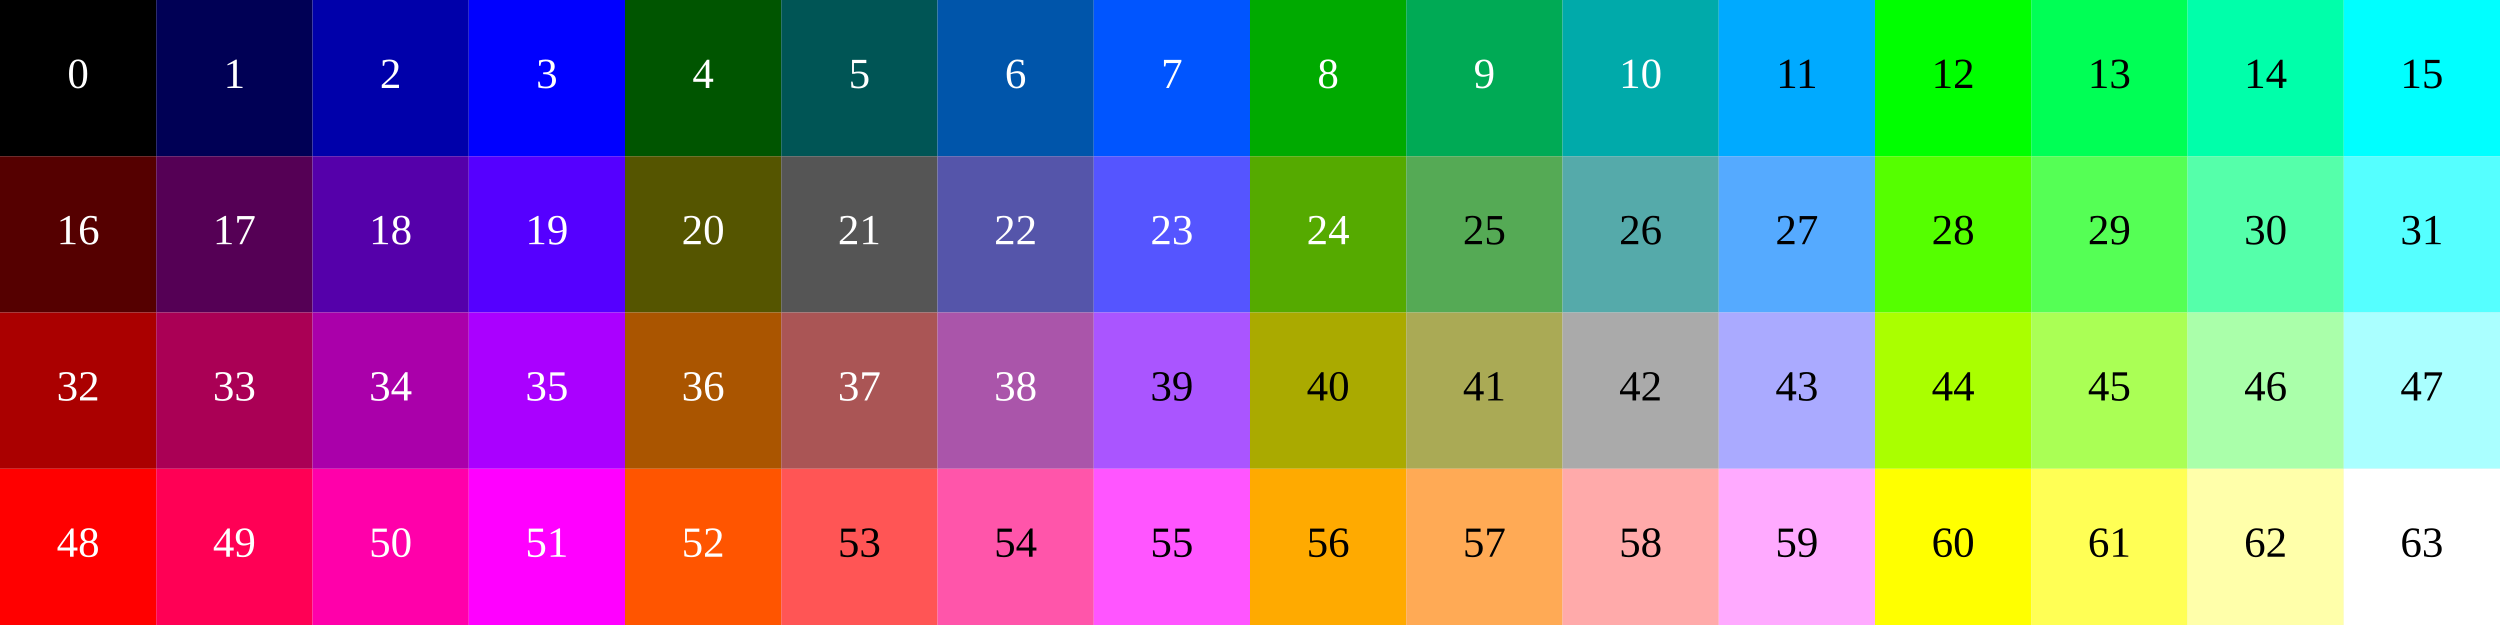
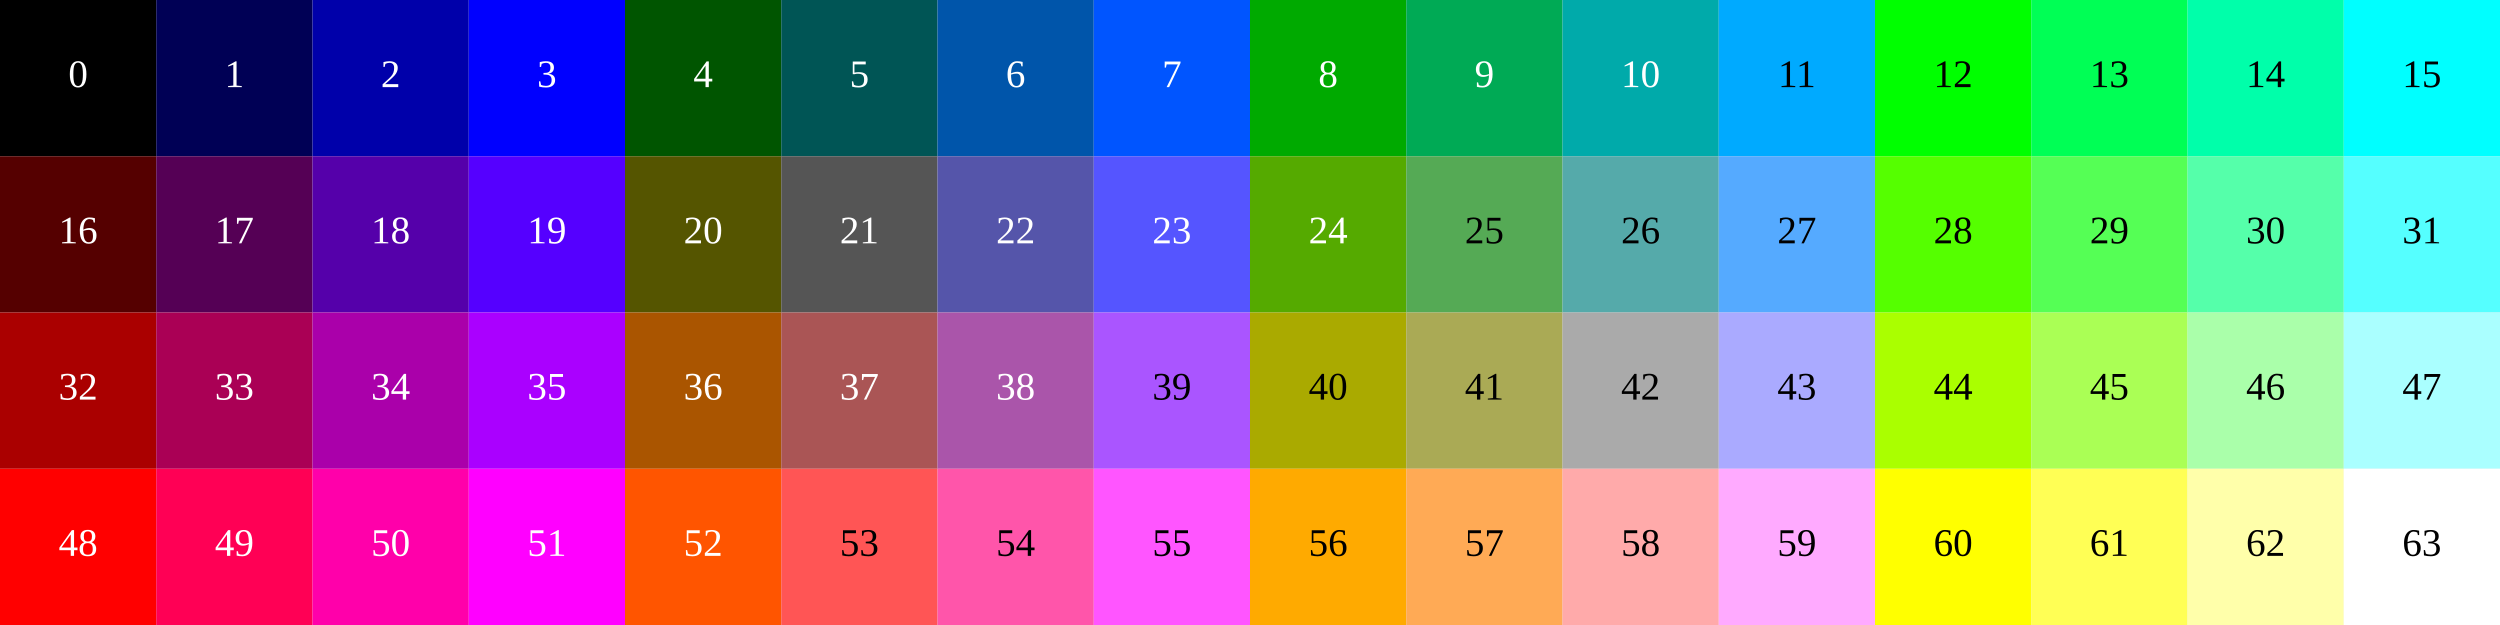
- <svg xmlns="http://www.w3.org/2000/svg" width="640" height="160">
-   <rect x="0" y="0" width="40" height="40" fill="rgb(0, 0, 0)" />
-   <text x="20" y="20" fill="#ffffff" font-size="11" text-anchor="middle" dominant-baseline="middle">0</text>
-   <rect x="40" y="0" width="40" height="40" fill="rgb(0, 0, 85)" />
-   <text x="60" y="20" fill="#ffffff" font-size="11" text-anchor="middle" dominant-baseline="middle">1</text>
-   <rect x="80" y="0" width="40" height="40" fill="rgb(0, 0, 170)" />
-   <text x="100" y="20" fill="#ffffff" font-size="11" text-anchor="middle" dominant-baseline="middle">2</text>
-   <rect x="120" y="0" width="40" height="40" fill="rgb(0, 0, 255)" />
-   <text x="140" y="20" fill="#ffffff" font-size="11" text-anchor="middle" dominant-baseline="middle">3</text>
-   <rect x="160" y="0" width="40" height="40" fill="rgb(0, 85, 0)" />
-   <text x="180" y="20" fill="#ffffff" font-size="11" text-anchor="middle" dominant-baseline="middle">4</text>
-   <rect x="200" y="0" width="40" height="40" fill="rgb(0, 85, 85)" />
-   <text x="220" y="20" fill="#ffffff" font-size="11" text-anchor="middle" dominant-baseline="middle">5</text>
-   <rect x="240" y="0" width="40" height="40" fill="rgb(0, 85, 170)" />
-   <text x="260" y="20" fill="#ffffff" font-size="11" text-anchor="middle" dominant-baseline="middle">6</text>
-   <rect x="280" y="0" width="40" height="40" fill="rgb(0, 85, 255)" />
-   <text x="300" y="20" fill="#ffffff" font-size="11" text-anchor="middle" dominant-baseline="middle">7</text>
-   <rect x="320" y="0" width="40" height="40" fill="rgb(0, 170, 0)" />
-   <text x="340" y="20" fill="#ffffff" font-size="11" text-anchor="middle" dominant-baseline="middle">8</text>
-   <rect x="360" y="0" width="40" height="40" fill="rgb(0, 170, 85)" />
-   <text x="380" y="20" fill="#ffffff" font-size="11" text-anchor="middle" dominant-baseline="middle">9</text>
-   <rect x="400" y="0" width="40" height="40" fill="rgb(0, 170, 170)" />
-   <text x="420" y="20" fill="#ffffff" font-size="11" text-anchor="middle" dominant-baseline="middle">10</text>
-   <rect x="440" y="0" width="40" height="40" fill="rgb(0, 170, 255)" />
-   <text x="460" y="20" fill="#000000" font-size="11" text-anchor="middle" dominant-baseline="middle">11</text>
-   <rect x="480" y="0" width="40" height="40" fill="rgb(0, 255, 0)" />
-   <text x="500" y="20" fill="#000000" font-size="11" text-anchor="middle" dominant-baseline="middle">12</text>
-   <rect x="520" y="0" width="40" height="40" fill="rgb(0, 255, 85)" />
-   <text x="540" y="20" fill="#000000" font-size="11" text-anchor="middle" dominant-baseline="middle">13</text>
-   <rect x="560" y="0" width="40" height="40" fill="rgb(0, 255, 170)" />
-   <text x="580" y="20" fill="#000000" font-size="11" text-anchor="middle" dominant-baseline="middle">14</text>
-   <rect x="600" y="0" width="40" height="40" fill="rgb(0, 255, 255)" />
-   <text x="620" y="20" fill="#000000" font-size="11" text-anchor="middle" dominant-baseline="middle">15</text>
-   <rect x="0" y="40" width="40" height="40" fill="rgb(85, 0, 0)" />
-   <text x="20" y="60" fill="#ffffff" font-size="11" text-anchor="middle" dominant-baseline="middle">16</text>
-   <rect x="40" y="40" width="40" height="40" fill="rgb(85, 0, 85)" />
-   <text x="60" y="60" fill="#ffffff" font-size="11" text-anchor="middle" dominant-baseline="middle">17</text>
-   <rect x="80" y="40" width="40" height="40" fill="rgb(85, 0, 170)" />
-   <text x="100" y="60" fill="#ffffff" font-size="11" text-anchor="middle" dominant-baseline="middle">18</text>
-   <rect x="120" y="40" width="40" height="40" fill="rgb(85, 0, 255)" />
-   <text x="140" y="60" fill="#ffffff" font-size="11" text-anchor="middle" dominant-baseline="middle">19</text>
-   <rect x="160" y="40" width="40" height="40" fill="rgb(85, 85, 0)" />
-   <text x="180" y="60" fill="#ffffff" font-size="11" text-anchor="middle" dominant-baseline="middle">20</text>
-   <rect x="200" y="40" width="40" height="40" fill="rgb(85, 85, 85)" />
-   <text x="220" y="60" fill="#ffffff" font-size="11" text-anchor="middle" dominant-baseline="middle">21</text>
-   <rect x="240" y="40" width="40" height="40" fill="rgb(85, 85, 170)" />
-   <text x="260" y="60" fill="#ffffff" font-size="11" text-anchor="middle" dominant-baseline="middle">22</text>
-   <rect x="280" y="40" width="40" height="40" fill="rgb(85, 85, 255)" />
-   <text x="300" y="60" fill="#ffffff" font-size="11" text-anchor="middle" dominant-baseline="middle">23</text>
-   <rect x="320" y="40" width="40" height="40" fill="rgb(85, 170, 0)" />
-   <text x="340" y="60" fill="#ffffff" font-size="11" text-anchor="middle" dominant-baseline="middle">24</text>
-   <rect x="360" y="40" width="40" height="40" fill="rgb(85, 170, 85)" />
-   <text x="380" y="60" fill="#000000" font-size="11" text-anchor="middle" dominant-baseline="middle">25</text>
-   <rect x="400" y="40" width="40" height="40" fill="rgb(85, 170, 170)" />
-   <text x="420" y="60" fill="#000000" font-size="11" text-anchor="middle" dominant-baseline="middle">26</text>
-   <rect x="440" y="40" width="40" height="40" fill="rgb(85, 170, 255)" />
-   <text x="460" y="60" fill="#000000" font-size="11" text-anchor="middle" dominant-baseline="middle">27</text>
-   <rect x="480" y="40" width="40" height="40" fill="rgb(85, 255, 0)" />
-   <text x="500" y="60" fill="#000000" font-size="11" text-anchor="middle" dominant-baseline="middle">28</text>
-   <rect x="520" y="40" width="40" height="40" fill="rgb(85, 255, 85)" />
-   <text x="540" y="60" fill="#000000" font-size="11" text-anchor="middle" dominant-baseline="middle">29</text>
-   <rect x="560" y="40" width="40" height="40" fill="rgb(85, 255, 170)" />
-   <text x="580" y="60" fill="#000000" font-size="11" text-anchor="middle" dominant-baseline="middle">30</text>
-   <rect x="600" y="40" width="40" height="40" fill="rgb(85, 255, 255)" />
-   <text x="620" y="60" fill="#000000" font-size="11" text-anchor="middle" dominant-baseline="middle">31</text>
-   <rect x="0" y="80" width="40" height="40" fill="rgb(170, 0, 0)" />
-   <text x="20" y="100" fill="#ffffff" font-size="11" text-anchor="middle" dominant-baseline="middle">32</text>
-   <rect x="40" y="80" width="40" height="40" fill="rgb(170, 0, 85)" />
-   <text x="60" y="100" fill="#ffffff" font-size="11" text-anchor="middle" dominant-baseline="middle">33</text>
-   <rect x="80" y="80" width="40" height="40" fill="rgb(170, 0, 170)" />
-   <text x="100" y="100" fill="#ffffff" font-size="11" text-anchor="middle" dominant-baseline="middle">34</text>
-   <rect x="120" y="80" width="40" height="40" fill="rgb(170, 0, 255)" />
-   <text x="140" y="100" fill="#ffffff" font-size="11" text-anchor="middle" dominant-baseline="middle">35</text>
-   <rect x="160" y="80" width="40" height="40" fill="rgb(170, 85, 0)" />
-   <text x="180" y="100" fill="#ffffff" font-size="11" text-anchor="middle" dominant-baseline="middle">36</text>
-   <rect x="200" y="80" width="40" height="40" fill="rgb(170, 85, 85)" />
-   <text x="220" y="100" fill="#ffffff" font-size="11" text-anchor="middle" dominant-baseline="middle">37</text>
-   <rect x="240" y="80" width="40" height="40" fill="rgb(170, 85, 170)" />
-   <text x="260" y="100" fill="#ffffff" font-size="11" text-anchor="middle" dominant-baseline="middle">38</text>
-   <rect x="280" y="80" width="40" height="40" fill="rgb(170, 85, 255)" />
-   <text x="300" y="100" fill="#000000" font-size="11" text-anchor="middle" dominant-baseline="middle">39</text>
-   <rect x="320" y="80" width="40" height="40" fill="rgb(170, 170, 0)" />
-   <text x="340" y="100" fill="#000000" font-size="11" text-anchor="middle" dominant-baseline="middle">40</text>
-   <rect x="360" y="80" width="40" height="40" fill="rgb(170, 170, 85)" />
-   <text x="380" y="100" fill="#000000" font-size="11" text-anchor="middle" dominant-baseline="middle">41</text>
-   <rect x="400" y="80" width="40" height="40" fill="rgb(170, 170, 170)" />
-   <text x="420" y="100" fill="#000000" font-size="11" text-anchor="middle" dominant-baseline="middle">42</text>
-   <rect x="440" y="80" width="40" height="40" fill="rgb(170, 170, 255)" />
-   <text x="460" y="100" fill="#000000" font-size="11" text-anchor="middle" dominant-baseline="middle">43</text>
-   <rect x="480" y="80" width="40" height="40" fill="rgb(170, 255, 0)" />
-   <text x="500" y="100" fill="#000000" font-size="11" text-anchor="middle" dominant-baseline="middle">44</text>
-   <rect x="520" y="80" width="40" height="40" fill="rgb(170, 255, 85)" />
-   <text x="540" y="100" fill="#000000" font-size="11" text-anchor="middle" dominant-baseline="middle">45</text>
-   <rect x="560" y="80" width="40" height="40" fill="rgb(170, 255, 170)" />
-   <text x="580" y="100" fill="#000000" font-size="11" text-anchor="middle" dominant-baseline="middle">46</text>
-   <rect x="600" y="80" width="40" height="40" fill="rgb(170, 255, 255)" />
-   <text x="620" y="100" fill="#000000" font-size="11" text-anchor="middle" dominant-baseline="middle">47</text>
-   <rect x="0" y="120" width="40" height="40" fill="rgb(255, 0, 0)" />
-   <text x="20" y="140" fill="#ffffff" font-size="11" text-anchor="middle" dominant-baseline="middle">48</text>
-   <rect x="40" y="120" width="40" height="40" fill="rgb(255, 0, 85)" />
-   <text x="60" y="140" fill="#ffffff" font-size="11" text-anchor="middle" dominant-baseline="middle">49</text>
-   <rect x="80" y="120" width="40" height="40" fill="rgb(255, 0, 170)" />
-   <text x="100" y="140" fill="#ffffff" font-size="11" text-anchor="middle" dominant-baseline="middle">50</text>
-   <rect x="120" y="120" width="40" height="40" fill="rgb(255, 0, 255)" />
-   <text x="140" y="140" fill="#ffffff" font-size="11" text-anchor="middle" dominant-baseline="middle">51</text>
-   <rect x="160" y="120" width="40" height="40" fill="rgb(255, 85, 0)" />
-   <text x="180" y="140" fill="#ffffff" font-size="11" text-anchor="middle" dominant-baseline="middle">52</text>
-   <rect x="200" y="120" width="40" height="40" fill="rgb(255, 85, 85)" />
-   <text x="220" y="140" fill="#000000" font-size="11" text-anchor="middle" dominant-baseline="middle">53</text>
-   <rect x="240" y="120" width="40" height="40" fill="rgb(255, 85, 170)" />
-   <text x="260" y="140" fill="#000000" font-size="11" text-anchor="middle" dominant-baseline="middle">54</text>
-   <rect x="280" y="120" width="40" height="40" fill="rgb(255, 85, 255)" />
-   <text x="300" y="140" fill="#000000" font-size="11" text-anchor="middle" dominant-baseline="middle">55</text>
-   <rect x="320" y="120" width="40" height="40" fill="rgb(255, 170, 0)" />
-   <text x="340" y="140" fill="#000000" font-size="11" text-anchor="middle" dominant-baseline="middle">56</text>
-   <rect x="360" y="120" width="40" height="40" fill="rgb(255, 170, 85)" />
-   <text x="380" y="140" fill="#000000" font-size="11" text-anchor="middle" dominant-baseline="middle">57</text>
-   <rect x="400" y="120" width="40" height="40" fill="rgb(255, 170, 170)" />
-   <text x="420" y="140" fill="#000000" font-size="11" text-anchor="middle" dominant-baseline="middle">58</text>
-   <rect x="440" y="120" width="40" height="40" fill="rgb(255, 170, 255)" />
-   <text x="460" y="140" fill="#000000" font-size="11" text-anchor="middle" dominant-baseline="middle">59</text>
-   <rect x="480" y="120" width="40" height="40" fill="rgb(255, 255, 0)" />
-   <text x="500" y="140" fill="#000000" font-size="11" text-anchor="middle" dominant-baseline="middle">60</text>
-   <rect x="520" y="120" width="40" height="40" fill="rgb(255, 255, 85)" />
-   <text x="540" y="140" fill="#000000" font-size="11" text-anchor="middle" dominant-baseline="middle">61</text>
-   <rect x="560" y="120" width="40" height="40" fill="rgb(255, 255, 170)" />
-   <text x="580" y="140" fill="#000000" font-size="11" text-anchor="middle" dominant-baseline="middle">62</text>
-   <rect x="600" y="120" width="40" height="40" fill="rgb(255, 255, 255)" />
-   <text x="620" y="140" fill="#000000" font-size="11" text-anchor="middle" dominant-baseline="middle">63</text>
+ <svg xmlns="http://www.w3.org/2000/svg" width="768" height="192">
+   <rect x="0" y="0" width="48" height="48" fill="rgb(0, 0, 0)" />
+   <text x="24" y="24" fill="#ffffff" font-size="12" text-anchor="middle" dominant-baseline="middle">0</text>
+   <rect x="48" y="0" width="48" height="48" fill="rgb(0, 0, 85)" />
+   <text x="72" y="24" fill="#ffffff" font-size="12" text-anchor="middle" dominant-baseline="middle">1</text>
+   <rect x="96" y="0" width="48" height="48" fill="rgb(0, 0, 170)" />
+   <text x="120" y="24" fill="#ffffff" font-size="12" text-anchor="middle" dominant-baseline="middle">2</text>
+   <rect x="144" y="0" width="48" height="48" fill="rgb(0, 0, 255)" />
+   <text x="168" y="24" fill="#ffffff" font-size="12" text-anchor="middle" dominant-baseline="middle">3</text>
+   <rect x="192" y="0" width="48" height="48" fill="rgb(0, 85, 0)" />
+   <text x="216" y="24" fill="#ffffff" font-size="12" text-anchor="middle" dominant-baseline="middle">4</text>
+   <rect x="240" y="0" width="48" height="48" fill="rgb(0, 85, 85)" />
+   <text x="264" y="24" fill="#ffffff" font-size="12" text-anchor="middle" dominant-baseline="middle">5</text>
+   <rect x="288" y="0" width="48" height="48" fill="rgb(0, 85, 170)" />
+   <text x="312" y="24" fill="#ffffff" font-size="12" text-anchor="middle" dominant-baseline="middle">6</text>
+   <rect x="336" y="0" width="48" height="48" fill="rgb(0, 85, 255)" />
+   <text x="360" y="24" fill="#ffffff" font-size="12" text-anchor="middle" dominant-baseline="middle">7</text>
+   <rect x="384" y="0" width="48" height="48" fill="rgb(0, 170, 0)" />
+   <text x="408" y="24" fill="#ffffff" font-size="12" text-anchor="middle" dominant-baseline="middle">8</text>
+   <rect x="432" y="0" width="48" height="48" fill="rgb(0, 170, 85)" />
+   <text x="456" y="24" fill="#ffffff" font-size="12" text-anchor="middle" dominant-baseline="middle">9</text>
+   <rect x="480" y="0" width="48" height="48" fill="rgb(0, 170, 170)" />
+   <text x="504" y="24" fill="#ffffff" font-size="12" text-anchor="middle" dominant-baseline="middle">10</text>
+   <rect x="528" y="0" width="48" height="48" fill="rgb(0, 170, 255)" />
+   <text x="552" y="24" fill="#000000" font-size="12" text-anchor="middle" dominant-baseline="middle">11</text>
+   <rect x="576" y="0" width="48" height="48" fill="rgb(0, 255, 0)" />
+   <text x="600" y="24" fill="#000000" font-size="12" text-anchor="middle" dominant-baseline="middle">12</text>
+   <rect x="624" y="0" width="48" height="48" fill="rgb(0, 255, 85)" />
+   <text x="648" y="24" fill="#000000" font-size="12" text-anchor="middle" dominant-baseline="middle">13</text>
+   <rect x="672" y="0" width="48" height="48" fill="rgb(0, 255, 170)" />
+   <text x="696" y="24" fill="#000000" font-size="12" text-anchor="middle" dominant-baseline="middle">14</text>
+   <rect x="720" y="0" width="48" height="48" fill="rgb(0, 255, 255)" />
+   <text x="744" y="24" fill="#000000" font-size="12" text-anchor="middle" dominant-baseline="middle">15</text>
+   <rect x="0" y="48" width="48" height="48" fill="rgb(85, 0, 0)" />
+   <text x="24" y="72" fill="#ffffff" font-size="12" text-anchor="middle" dominant-baseline="middle">16</text>
+   <rect x="48" y="48" width="48" height="48" fill="rgb(85, 0, 85)" />
+   <text x="72" y="72" fill="#ffffff" font-size="12" text-anchor="middle" dominant-baseline="middle">17</text>
+   <rect x="96" y="48" width="48" height="48" fill="rgb(85, 0, 170)" />
+   <text x="120" y="72" fill="#ffffff" font-size="12" text-anchor="middle" dominant-baseline="middle">18</text>
+   <rect x="144" y="48" width="48" height="48" fill="rgb(85, 0, 255)" />
+   <text x="168" y="72" fill="#ffffff" font-size="12" text-anchor="middle" dominant-baseline="middle">19</text>
+   <rect x="192" y="48" width="48" height="48" fill="rgb(85, 85, 0)" />
+   <text x="216" y="72" fill="#ffffff" font-size="12" text-anchor="middle" dominant-baseline="middle">20</text>
+   <rect x="240" y="48" width="48" height="48" fill="rgb(85, 85, 85)" />
+   <text x="264" y="72" fill="#ffffff" font-size="12" text-anchor="middle" dominant-baseline="middle">21</text>
+   <rect x="288" y="48" width="48" height="48" fill="rgb(85, 85, 170)" />
+   <text x="312" y="72" fill="#ffffff" font-size="12" text-anchor="middle" dominant-baseline="middle">22</text>
+   <rect x="336" y="48" width="48" height="48" fill="rgb(85, 85, 255)" />
+   <text x="360" y="72" fill="#ffffff" font-size="12" text-anchor="middle" dominant-baseline="middle">23</text>
+   <rect x="384" y="48" width="48" height="48" fill="rgb(85, 170, 0)" />
+   <text x="408" y="72" fill="#ffffff" font-size="12" text-anchor="middle" dominant-baseline="middle">24</text>
+   <rect x="432" y="48" width="48" height="48" fill="rgb(85, 170, 85)" />
+   <text x="456" y="72" fill="#000000" font-size="12" text-anchor="middle" dominant-baseline="middle">25</text>
+   <rect x="480" y="48" width="48" height="48" fill="rgb(85, 170, 170)" />
+   <text x="504" y="72" fill="#000000" font-size="12" text-anchor="middle" dominant-baseline="middle">26</text>
+   <rect x="528" y="48" width="48" height="48" fill="rgb(85, 170, 255)" />
+   <text x="552" y="72" fill="#000000" font-size="12" text-anchor="middle" dominant-baseline="middle">27</text>
+   <rect x="576" y="48" width="48" height="48" fill="rgb(85, 255, 0)" />
+   <text x="600" y="72" fill="#000000" font-size="12" text-anchor="middle" dominant-baseline="middle">28</text>
+   <rect x="624" y="48" width="48" height="48" fill="rgb(85, 255, 85)" />
+   <text x="648" y="72" fill="#000000" font-size="12" text-anchor="middle" dominant-baseline="middle">29</text>
+   <rect x="672" y="48" width="48" height="48" fill="rgb(85, 255, 170)" />
+   <text x="696" y="72" fill="#000000" font-size="12" text-anchor="middle" dominant-baseline="middle">30</text>
+   <rect x="720" y="48" width="48" height="48" fill="rgb(85, 255, 255)" />
+   <text x="744" y="72" fill="#000000" font-size="12" text-anchor="middle" dominant-baseline="middle">31</text>
+   <rect x="0" y="96" width="48" height="48" fill="rgb(170, 0, 0)" />
+   <text x="24" y="120" fill="#ffffff" font-size="12" text-anchor="middle" dominant-baseline="middle">32</text>
+   <rect x="48" y="96" width="48" height="48" fill="rgb(170, 0, 85)" />
+   <text x="72" y="120" fill="#ffffff" font-size="12" text-anchor="middle" dominant-baseline="middle">33</text>
+   <rect x="96" y="96" width="48" height="48" fill="rgb(170, 0, 170)" />
+   <text x="120" y="120" fill="#ffffff" font-size="12" text-anchor="middle" dominant-baseline="middle">34</text>
+   <rect x="144" y="96" width="48" height="48" fill="rgb(170, 0, 255)" />
+   <text x="168" y="120" fill="#ffffff" font-size="12" text-anchor="middle" dominant-baseline="middle">35</text>
+   <rect x="192" y="96" width="48" height="48" fill="rgb(170, 85, 0)" />
+   <text x="216" y="120" fill="#ffffff" font-size="12" text-anchor="middle" dominant-baseline="middle">36</text>
+   <rect x="240" y="96" width="48" height="48" fill="rgb(170, 85, 85)" />
+   <text x="264" y="120" fill="#ffffff" font-size="12" text-anchor="middle" dominant-baseline="middle">37</text>
+   <rect x="288" y="96" width="48" height="48" fill="rgb(170, 85, 170)" />
+   <text x="312" y="120" fill="#ffffff" font-size="12" text-anchor="middle" dominant-baseline="middle">38</text>
+   <rect x="336" y="96" width="48" height="48" fill="rgb(170, 85, 255)" />
+   <text x="360" y="120" fill="#000000" font-size="12" text-anchor="middle" dominant-baseline="middle">39</text>
+   <rect x="384" y="96" width="48" height="48" fill="rgb(170, 170, 0)" />
+   <text x="408" y="120" fill="#000000" font-size="12" text-anchor="middle" dominant-baseline="middle">40</text>
+   <rect x="432" y="96" width="48" height="48" fill="rgb(170, 170, 85)" />
+   <text x="456" y="120" fill="#000000" font-size="12" text-anchor="middle" dominant-baseline="middle">41</text>
+   <rect x="480" y="96" width="48" height="48" fill="rgb(170, 170, 170)" />
+   <text x="504" y="120" fill="#000000" font-size="12" text-anchor="middle" dominant-baseline="middle">42</text>
+   <rect x="528" y="96" width="48" height="48" fill="rgb(170, 170, 255)" />
+   <text x="552" y="120" fill="#000000" font-size="12" text-anchor="middle" dominant-baseline="middle">43</text>
+   <rect x="576" y="96" width="48" height="48" fill="rgb(170, 255, 0)" />
+   <text x="600" y="120" fill="#000000" font-size="12" text-anchor="middle" dominant-baseline="middle">44</text>
+   <rect x="624" y="96" width="48" height="48" fill="rgb(170, 255, 85)" />
+   <text x="648" y="120" fill="#000000" font-size="12" text-anchor="middle" dominant-baseline="middle">45</text>
+   <rect x="672" y="96" width="48" height="48" fill="rgb(170, 255, 170)" />
+   <text x="696" y="120" fill="#000000" font-size="12" text-anchor="middle" dominant-baseline="middle">46</text>
+   <rect x="720" y="96" width="48" height="48" fill="rgb(170, 255, 255)" />
+   <text x="744" y="120" fill="#000000" font-size="12" text-anchor="middle" dominant-baseline="middle">47</text>
+   <rect x="0" y="144" width="48" height="48" fill="rgb(255, 0, 0)" />
+   <text x="24" y="168" fill="#ffffff" font-size="12" text-anchor="middle" dominant-baseline="middle">48</text>
+   <rect x="48" y="144" width="48" height="48" fill="rgb(255, 0, 85)" />
+   <text x="72" y="168" fill="#ffffff" font-size="12" text-anchor="middle" dominant-baseline="middle">49</text>
+   <rect x="96" y="144" width="48" height="48" fill="rgb(255, 0, 170)" />
+   <text x="120" y="168" fill="#ffffff" font-size="12" text-anchor="middle" dominant-baseline="middle">50</text>
+   <rect x="144" y="144" width="48" height="48" fill="rgb(255, 0, 255)" />
+   <text x="168" y="168" fill="#ffffff" font-size="12" text-anchor="middle" dominant-baseline="middle">51</text>
+   <rect x="192" y="144" width="48" height="48" fill="rgb(255, 85, 0)" />
+   <text x="216" y="168" fill="#ffffff" font-size="12" text-anchor="middle" dominant-baseline="middle">52</text>
+   <rect x="240" y="144" width="48" height="48" fill="rgb(255, 85, 85)" />
+   <text x="264" y="168" fill="#000000" font-size="12" text-anchor="middle" dominant-baseline="middle">53</text>
+   <rect x="288" y="144" width="48" height="48" fill="rgb(255, 85, 170)" />
+   <text x="312" y="168" fill="#000000" font-size="12" text-anchor="middle" dominant-baseline="middle">54</text>
+   <rect x="336" y="144" width="48" height="48" fill="rgb(255, 85, 255)" />
+   <text x="360" y="168" fill="#000000" font-size="12" text-anchor="middle" dominant-baseline="middle">55</text>
+   <rect x="384" y="144" width="48" height="48" fill="rgb(255, 170, 0)" />
+   <text x="408" y="168" fill="#000000" font-size="12" text-anchor="middle" dominant-baseline="middle">56</text>
+   <rect x="432" y="144" width="48" height="48" fill="rgb(255, 170, 85)" />
+   <text x="456" y="168" fill="#000000" font-size="12" text-anchor="middle" dominant-baseline="middle">57</text>
+   <rect x="480" y="144" width="48" height="48" fill="rgb(255, 170, 170)" />
+   <text x="504" y="168" fill="#000000" font-size="12" text-anchor="middle" dominant-baseline="middle">58</text>
+   <rect x="528" y="144" width="48" height="48" fill="rgb(255, 170, 255)" />
+   <text x="552" y="168" fill="#000000" font-size="12" text-anchor="middle" dominant-baseline="middle">59</text>
+   <rect x="576" y="144" width="48" height="48" fill="rgb(255, 255, 0)" />
+   <text x="600" y="168" fill="#000000" font-size="12" text-anchor="middle" dominant-baseline="middle">60</text>
+   <rect x="624" y="144" width="48" height="48" fill="rgb(255, 255, 85)" />
+   <text x="648" y="168" fill="#000000" font-size="12" text-anchor="middle" dominant-baseline="middle">61</text>
+   <rect x="672" y="144" width="48" height="48" fill="rgb(255, 255, 170)" />
+   <text x="696" y="168" fill="#000000" font-size="12" text-anchor="middle" dominant-baseline="middle">62</text>
+   <rect x="720" y="144" width="48" height="48" fill="rgb(255, 255, 255)" />
+   <text x="744" y="168" fill="#000000" font-size="12" text-anchor="middle" dominant-baseline="middle">63</text>
</svg>
